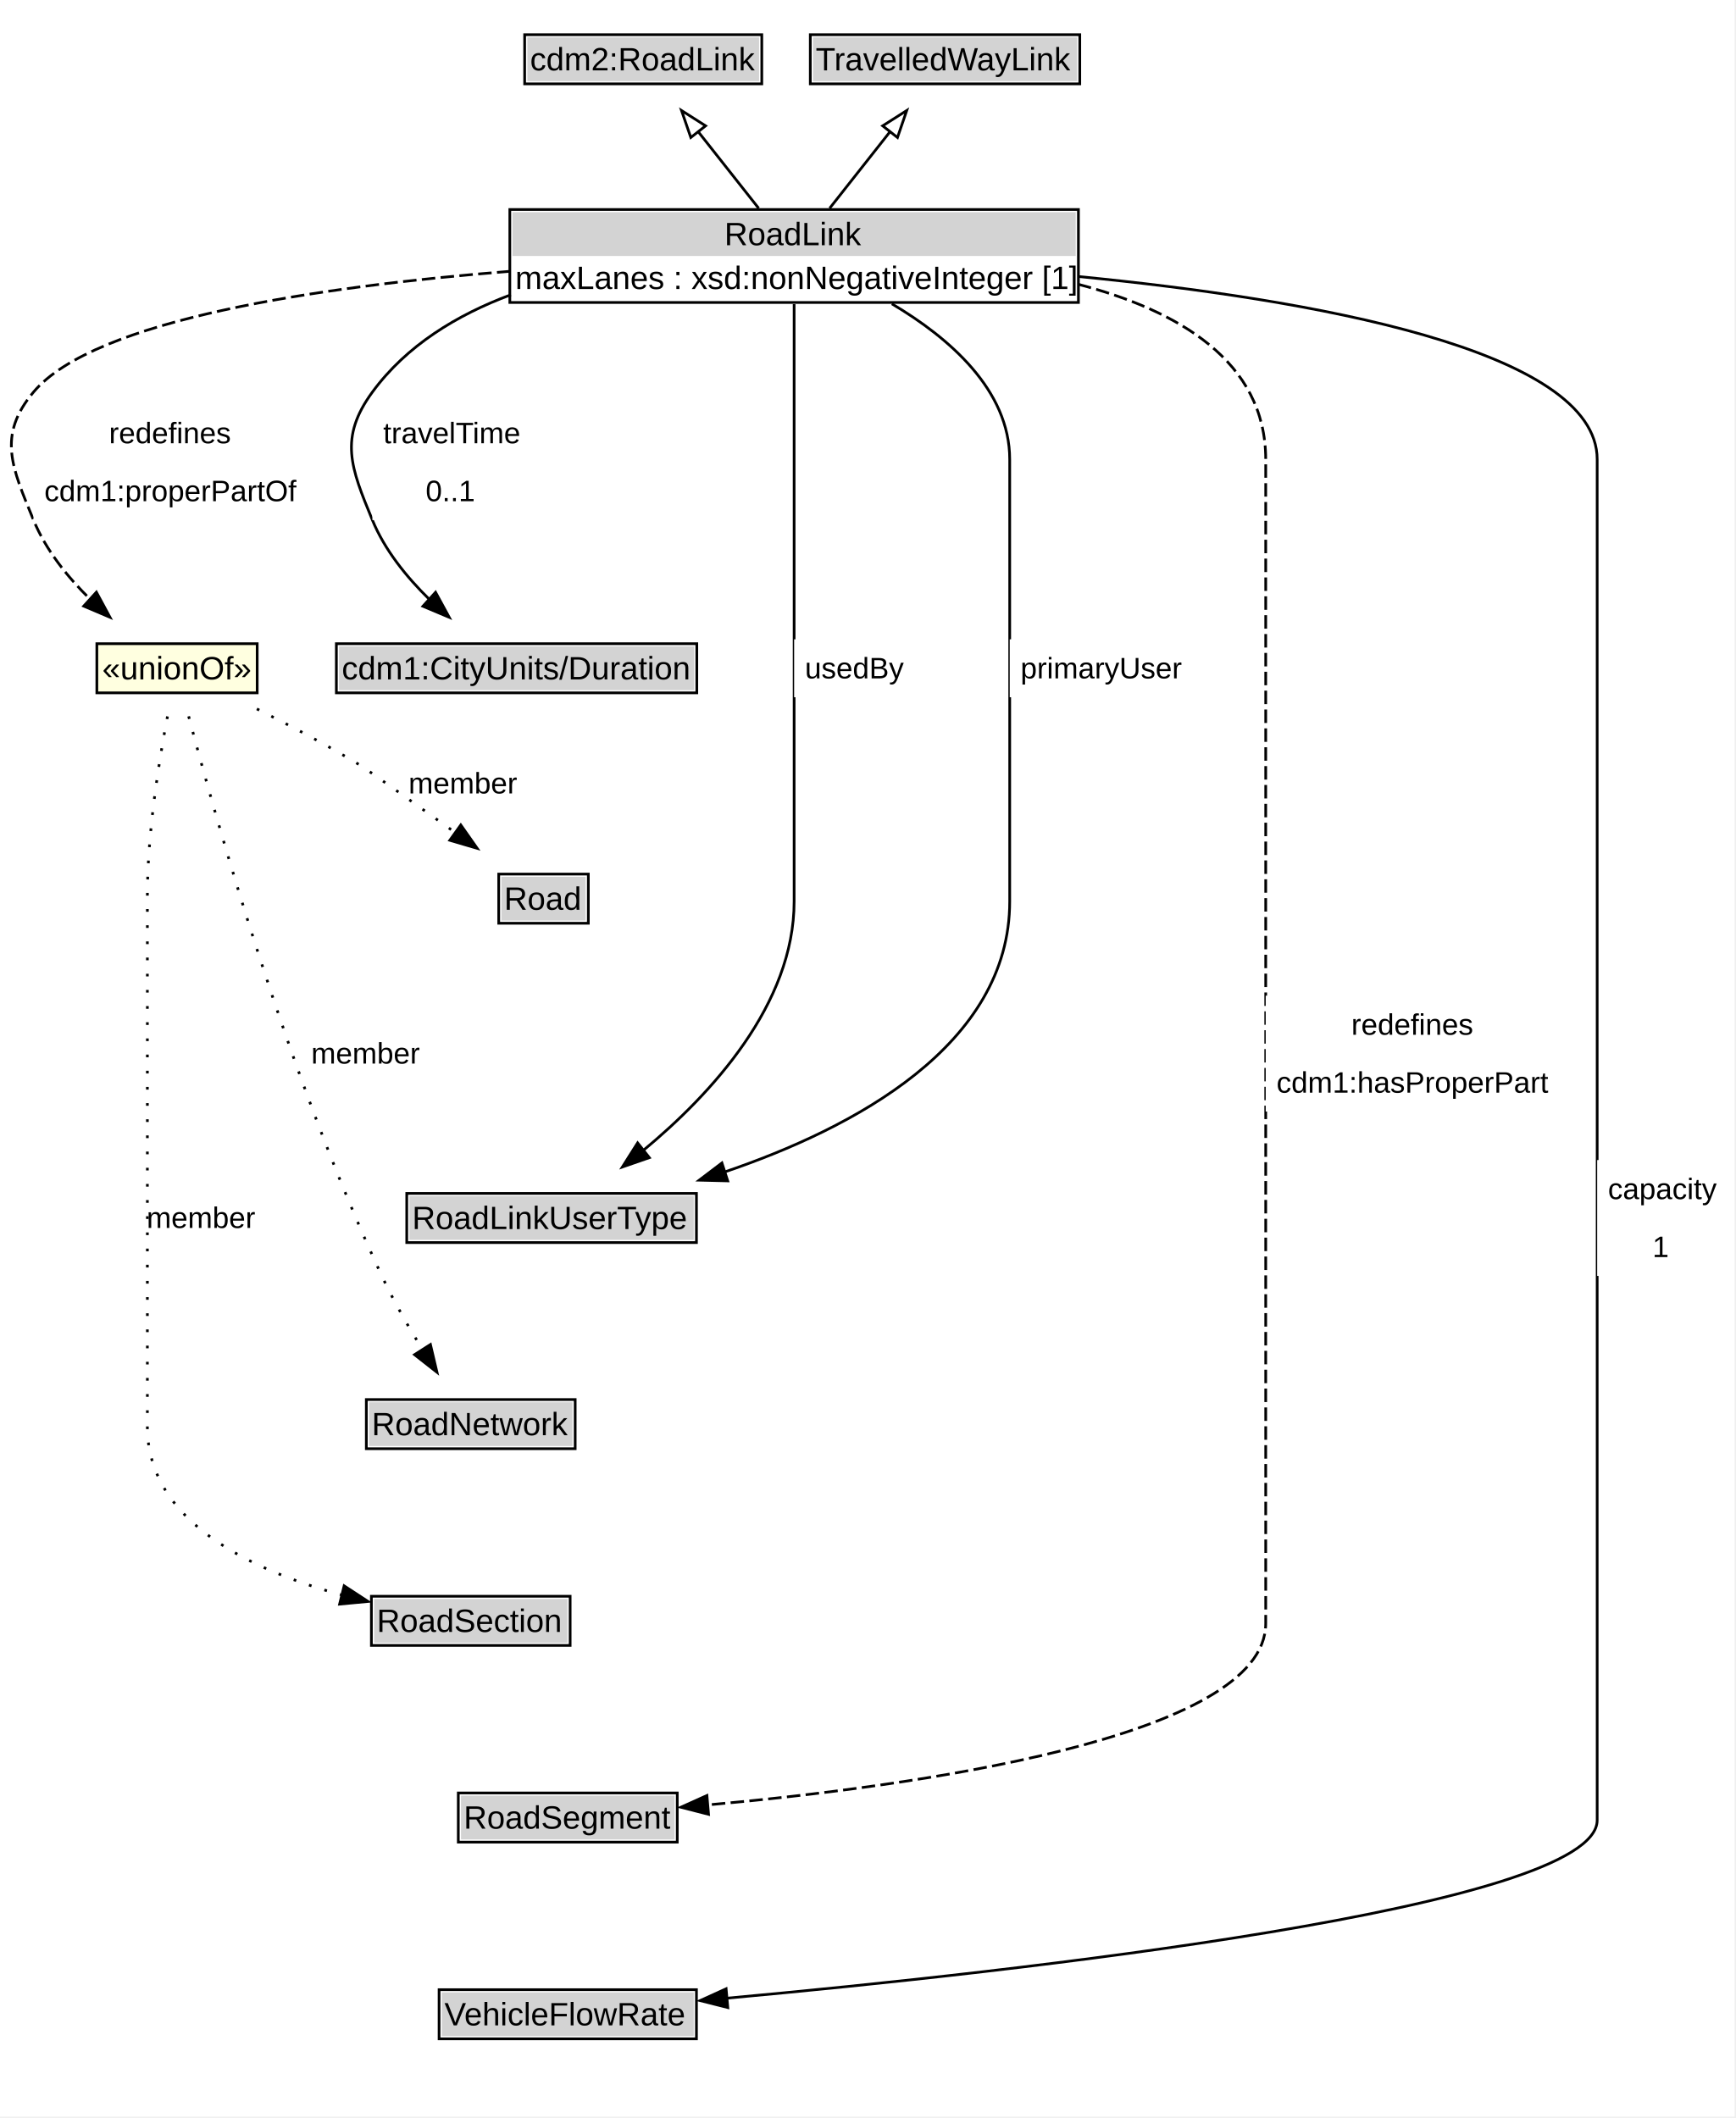
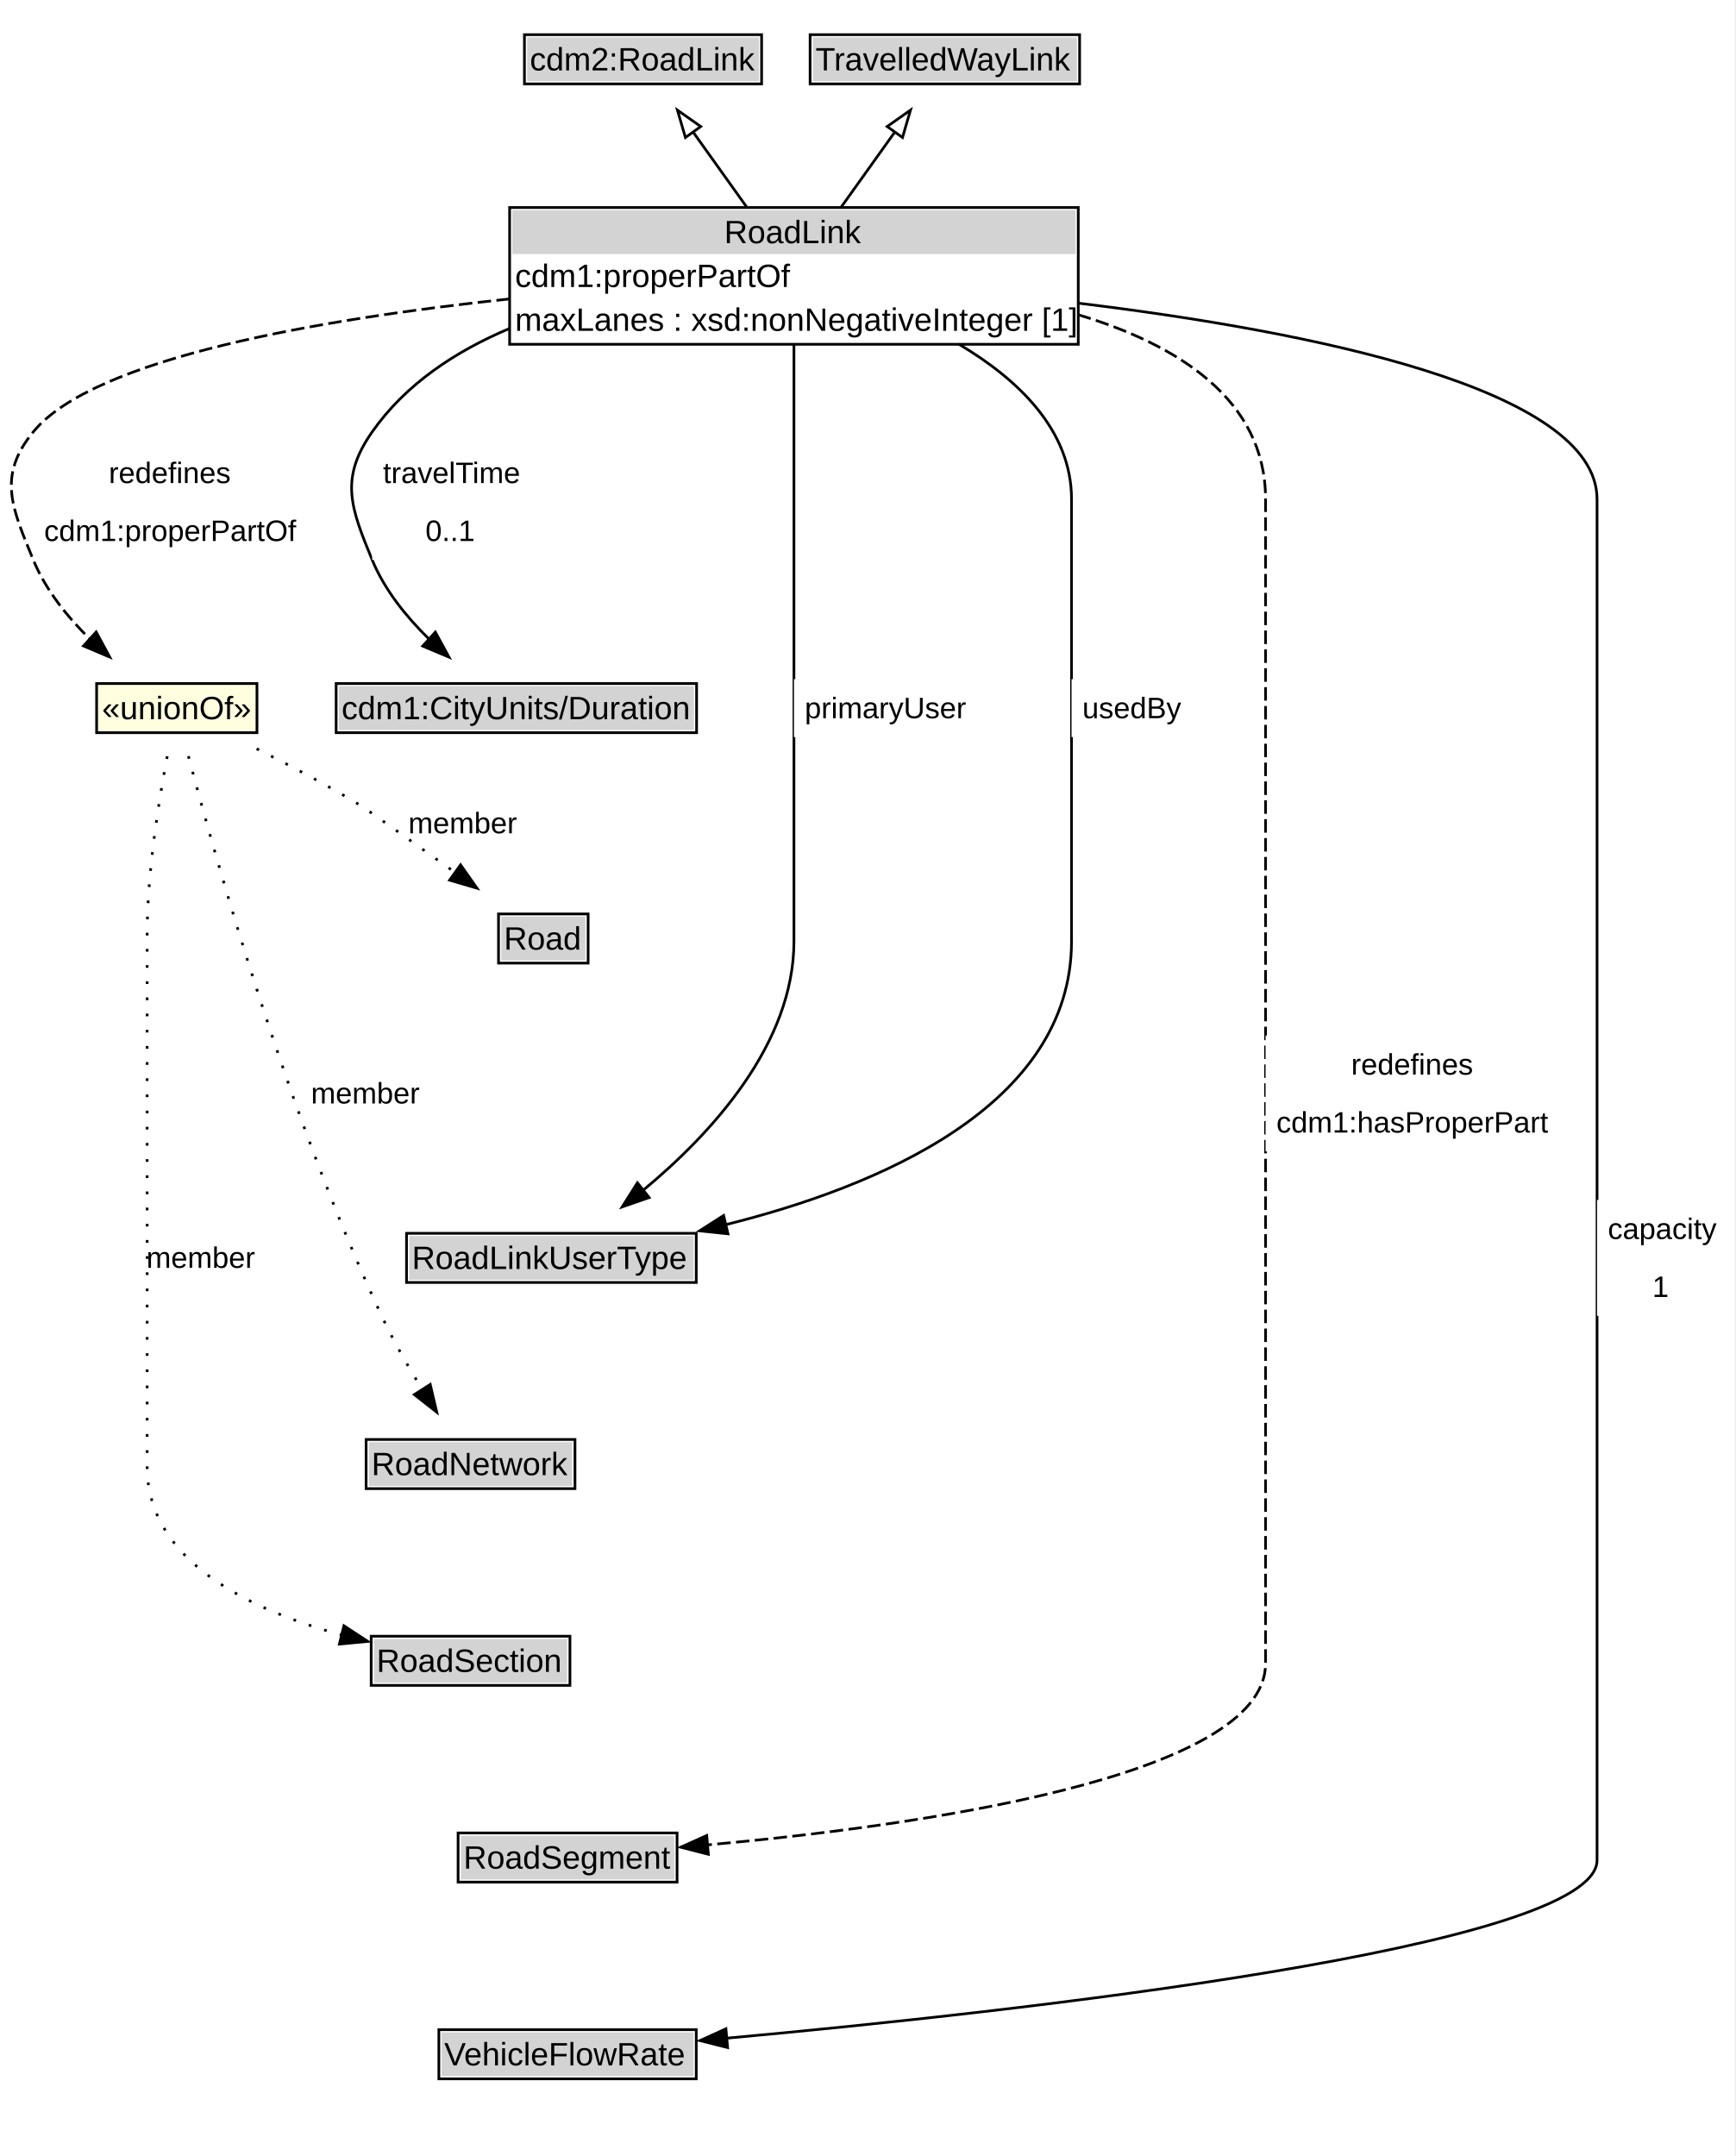
- <svg xmlns="http://www.w3.org/2000/svg" xmlns:xlink="http://www.w3.org/1999/xlink" width="644pt" height="786pt" viewBox="0.00 0.00 644.00 786.00">
-   <g id="graph0" class="graph" transform="scale(1 1) rotate(0) translate(4 781.5)">
-     <polygon fill="white" stroke="none" points="-4,4 -4,-781.5 639.69,-781.5 639.69,4 -4,4" />
+ <svg xmlns="http://www.w3.org/2000/svg" xmlns:xlink="http://www.w3.org/1999/xlink" width="644pt" height="800pt" viewBox="0.00 0.00 644.00 800.00">
+   <g id="graph0" class="graph" transform="scale(1 1) rotate(0) translate(4 796.25)">
+     <polygon fill="white" stroke="none" points="-4,4 -4,-796.25 639.6,-796.25 639.6,4 -4,4" />
    <g id="clust3" class="cluster">
</g>
    <g id="node1" class="node">
      <g id="a_node1">
        <a xlink:href="https://w3id.org/citydata/part2/v1/RoadLink" xlink:title="&lt;TABLE&gt;">
-           <polygon fill="lightgray" stroke="none" points="191.69,-751.38 191.69,-767.62 277.69,-767.62 277.69,-751.38 191.69,-751.38" />
-           <text xml:space="preserve" text-anchor="start" x="192.69" y="-755.38" font-family="Arial" font-size="12.00">cdm2:RoadLink</text>
-           <polygon fill="none" stroke="black" points="190.69,-750.38 190.69,-768.62 278.69,-768.62 278.69,-750.38 190.69,-750.38" />
+           <polygon fill="lightgray" stroke="none" points="191.6,-766.12 191.6,-782.38 277.6,-782.38 277.6,-766.12 191.6,-766.12" />
+           <text xml:space="preserve" text-anchor="start" x="192.6" y="-770.12" font-family="Arial" font-size="12.00">cdm2:RoadLink</text>
+           <polygon fill="none" stroke="black" points="190.6,-765.12 190.6,-783.38 278.6,-783.38 278.6,-765.12 190.6,-765.12" />
        </a>
      </g>
    </g>
    <g id="node2" class="node">
      <g id="a_node2">
        <a xlink:href="../TravelledWayLink" xlink:title="&lt;TABLE&gt;">
-           <polygon fill="lightgray" stroke="none" points="297.69,-751.38 297.69,-767.62 395.69,-767.62 395.69,-751.38 297.69,-751.38" />
-           <text xml:space="preserve" text-anchor="start" x="298.69" y="-755.38" font-family="Arial" font-size="12.00">TravelledWayLink</text>
-           <polygon fill="none" stroke="black" points="296.69,-750.38 296.69,-768.62 396.69,-768.62 396.69,-750.38 296.69,-750.38" />
+           <polygon fill="lightgray" stroke="none" points="297.6,-766.12 297.6,-782.38 395.6,-782.38 395.6,-766.12 297.6,-766.12" />
+           <text xml:space="preserve" text-anchor="start" x="298.6" y="-770.12" font-family="Arial" font-size="12.00">TravelledWayLink</text>
+           <polygon fill="none" stroke="black" points="296.6,-765.12 296.6,-783.38 396.6,-783.38 396.6,-765.12 296.6,-765.12" />
        </a>
      </g>
    </g>
    <g id="node3" class="node">
      <g id="a_node3">
        <a xlink:href="../RoadLink" xlink:title="&lt;TABLE&gt;">
-           <polygon fill="lightgray" stroke="none" points="186.19,-686.5 186.19,-702.75 395.19,-702.75 395.19,-686.5 186.19,-686.5" />
-           <text xml:space="preserve" text-anchor="start" x="264.82" y="-690.5" font-family="Arial" font-size="12.00">RoadLink</text>
-           <text xml:space="preserve" text-anchor="start" x="187.19" y="-674.25" font-family="Arial" font-size="12.00">maxLanes : xsd:nonNegativeInteger [1]</text>
-           <polygon fill="none" stroke="black" points="185.19,-669.25 185.19,-703.75 396.19,-703.75 396.19,-669.25 185.19,-669.25" />
+           <polygon fill="lightgray" stroke="none" points="186.1,-702 186.1,-718.25 395.1,-718.25 395.1,-702 186.1,-702" />
+           <text xml:space="preserve" text-anchor="start" x="264.73" y="-706" font-family="Arial" font-size="12.00">RoadLink</text>
+           <text xml:space="preserve" text-anchor="start" x="187.1" y="-689.75" font-family="Arial" font-size="12.00">cdm1:properPartOf</text>
+           <text xml:space="preserve" text-anchor="start" x="187.1" y="-673.5" font-family="Arial" font-size="12.00">maxLanes : xsd:nonNegativeInteger [1]</text>
+           <polygon fill="none" stroke="black" points="185.1,-668.5 185.1,-719.25 396.1,-719.25 396.1,-668.5 185.1,-668.5" />
        </a>
      </g>
    </g>
    <g id="edge1" class="edge">
-       <path fill="none" stroke="black" d="M277.52,-704.21C270.77,-712.76 262.4,-723.37 254.86,-732.93" />
-       <polygon fill="none" stroke="black" points="252.35,-730.47 248.9,-740.49 257.84,-734.8 252.35,-730.47" />
+       <path fill="none" stroke="black" d="M273.22,-719.21C266.84,-728.14 259.6,-738.27 253.13,-747.33" />
+       <polygon fill="none" stroke="black" points="250.33,-745.23 247.36,-755.4 256.02,-749.3 250.33,-745.23" />
    </g>
    <g id="edge2" class="edge">
-       <path fill="none" stroke="black" d="M303.87,-704.21C310.62,-712.76 318.98,-723.37 326.52,-732.93" />
-       <polygon fill="none" stroke="black" points="323.54,-734.8 332.48,-740.49 329.04,-730.47 323.54,-734.8" />
+       <path fill="none" stroke="black" d="M307.99,-719.21C314.37,-728.14 321.61,-738.27 328.08,-747.33" />
+       <polygon fill="none" stroke="black" points="325.19,-749.3 333.85,-755.4 330.88,-745.23 325.19,-749.3" />
    </g>
    <g id="node5" class="node">
      <g id="a_node5">
        <a xlink:href="https://w3id.org/citydata/part1/v1/CityUnits/Duration" xlink:title="&lt;TABLE&gt;">
-           <polygon fill="lightgray" stroke="none" points="121.82,-525.38 121.82,-541.62 253.57,-541.62 253.57,-525.38 121.82,-525.38" />
-           <text xml:space="preserve" text-anchor="start" x="122.82" y="-529.38" font-family="Arial" font-size="12.00">cdm1:CityUnits/Duration</text>
-           <polygon fill="none" stroke="black" points="120.82,-524.38 120.82,-542.62 254.57,-542.62 254.57,-524.38 120.82,-524.38" />
+           <polygon fill="lightgray" stroke="none" points="121.73,-525.38 121.73,-541.62 253.48,-541.62 253.48,-525.38 121.73,-525.38" />
+           <text xml:space="preserve" text-anchor="start" x="122.73" y="-529.38" font-family="Arial" font-size="12.00">cdm1:CityUnits/Duration</text>
+           <polygon fill="none" stroke="black" points="120.73,-524.38 120.73,-542.62 254.48,-542.62 254.48,-524.38 120.73,-524.38" />
        </a>
      </g>
    </g>
-     <g id="edge17" class="edge">
-       <path fill="none" stroke="black" d="M185.56,-672.11C165.49,-664.63 146.82,-653.24 134.19,-636 121.72,-618.97 126.16,-608.02 134.19,-588.5 138.75,-577.42 146.8,-567.42 155.29,-559.11" />
-       <polygon fill="black" stroke="black" points="157.63,-561.71 162.7,-552.41 152.93,-556.52 157.63,-561.71" />
-       <polygon fill="white" stroke="none" points="134.19,-588.5 134.19,-631.5 191.69,-631.5 191.69,-588.5 134.19,-588.5" />
-       <text xml:space="preserve" text-anchor="start" x="138.19" y="-617" font-family="Arial" font-size="11.00">travelTime</text>
-       <text xml:space="preserve" text-anchor="start" x="153.94" y="-595.5" font-family="Arial" font-size="11.00">0..1</text>
+     <g id="edge19" class="edge">
+       <path fill="none" stroke="black" d="M185.19,-674.42C165.13,-665.99 146.54,-653.76 134.1,-636 121.99,-618.71 126.07,-608.02 134.1,-588.5 138.66,-577.42 146.71,-567.42 155.2,-559.11" />
+       <polygon fill="black" stroke="black" points="157.54,-561.71 162.61,-552.41 152.85,-556.52 157.54,-561.71" />
+       <polygon fill="white" stroke="none" points="134.1,-588.5 134.1,-631.5 191.6,-631.5 191.6,-588.5 134.1,-588.5" />
+       <text xml:space="preserve" text-anchor="start" x="138.1" y="-617" font-family="Arial" font-size="11.00">travelTime</text>
+       <text xml:space="preserve" text-anchor="start" x="153.85" y="-595.5" font-family="Arial" font-size="11.00">0..1</text>
    </g>
    <g id="node7" class="node">
      <g id="a_node7">
        <a xlink:href="../RoadLinkUserType" xlink:title="&lt;TABLE&gt;">
-           <polygon fill="lightgray" stroke="none" points="147.94,-321.38 147.94,-337.62 253.44,-337.62 253.44,-321.38 147.94,-321.38" />
-           <text xml:space="preserve" text-anchor="start" x="148.94" y="-325.38" font-family="Arial" font-size="12.00">RoadLinkUserType</text>
-           <polygon fill="none" stroke="black" points="146.94,-320.38 146.94,-338.62 254.44,-338.62 254.44,-320.38 146.94,-320.38" />
+           <polygon fill="lightgray" stroke="none" points="147.85,-321.38 147.85,-337.62 253.35,-337.62 253.35,-321.38 147.85,-321.38" />
+           <text xml:space="preserve" text-anchor="start" x="148.85" y="-325.38" font-family="Arial" font-size="12.00">RoadLinkUserType</text>
+           <polygon fill="none" stroke="black" points="146.85,-320.38 146.85,-338.62 254.35,-338.62 254.35,-320.38 146.85,-320.38" />
+         </a>
+       </g>
+     </g>
+     <g id="edge12" class="edge">
+       <path fill="none" stroke="black" d="M290.6,-668.51C290.6,-652.23 290.6,-630.33 290.6,-611 290.6,-611 290.6,-611 290.6,-447 290.6,-408.82 259.96,-375.53 234.43,-354.42" />
+       <polygon fill="black" stroke="black" points="236.87,-351.89 226.86,-348.42 232.52,-357.37 236.87,-351.89" />
+       <polygon fill="white" stroke="none" points="290.6,-522.75 290.6,-544.25 357.85,-544.25 357.85,-522.75 290.6,-522.75" />
+       <text xml:space="preserve" text-anchor="start" x="294.6" y="-529.75" font-family="Arial" font-size="11.00">primaryUser</text>
+     </g>
+     <g id="edge17" class="edge">
+       <path fill="none" stroke="black" d="M351.71,-668.59C373.89,-655.45 393.6,-636.58 393.6,-611 393.6,-611 393.6,-611 393.6,-447 393.6,-385.63 321.2,-355.73 265.09,-341.78" />
+       <polygon fill="black" stroke="black" points="266.12,-338.43 255.58,-339.54 264.51,-345.24 266.12,-338.43" />
+       <polygon fill="white" stroke="none" points="393.6,-522.75 393.6,-544.25 437.6,-544.25 437.6,-522.75 393.6,-522.75" />
+       <text xml:space="preserve" text-anchor="start" x="397.6" y="-529.75" font-family="Arial" font-size="11.00">usedBy</text>
+     </g>
+     <g id="node10" class="node">
+       <g id="a_node10">
+         <a xlink:href="../RoadSegment" xlink:title="&lt;TABLE&gt;">
+           <polygon fill="lightgray" stroke="none" points="166.98,-98.88 166.98,-115.12 246.23,-115.12 246.23,-98.88 166.98,-98.88" />
+           <text xml:space="preserve" text-anchor="start" x="167.98" y="-102.88" font-family="Arial" font-size="12.00">RoadSegment</text>
+           <polygon fill="none" stroke="black" points="165.98,-97.88 165.98,-116.12 247.23,-116.12 247.23,-97.88 165.98,-97.88" />
        </a>
      </g>
    </g>
    <g id="edge11" class="edge">
-       <path fill="none" stroke="black" d="M290.69,-668.63C290.69,-653.53 290.69,-630.79 290.69,-611 290.69,-611 290.69,-611 290.69,-447 290.69,-408.82 260.05,-375.53 234.52,-354.42" />
-       <polygon fill="black" stroke="black" points="236.96,-351.89 226.95,-348.42 232.61,-357.37 236.96,-351.89" />
-       <polygon fill="white" stroke="none" points="290.69,-522.75 290.69,-544.25 334.69,-544.25 334.69,-522.75 290.69,-522.75" />
-       <text xml:space="preserve" text-anchor="start" x="294.69" y="-529.75" font-family="Arial" font-size="11.00">usedBy</text>
-     </g>
-     <g id="edge18" class="edge">
-       <path fill="none" stroke="black" d="M326.95,-668.75C348.12,-656.22 370.69,-636.81 370.69,-611 370.69,-611 370.69,-611 370.69,-447 370.69,-393.61 312.94,-362.88 264.75,-346.53" />
-       <polygon fill="black" stroke="black" points="266.05,-343.27 255.46,-343.53 263.9,-349.93 266.05,-343.27" />
-       <polygon fill="white" stroke="none" points="370.69,-522.75 370.69,-544.25 437.94,-544.25 437.94,-522.75 370.69,-522.75" />
-       <text xml:space="preserve" text-anchor="start" x="374.69" y="-529.75" font-family="Arial" font-size="11.00">primaryUser</text>
-     </g>
-     <g id="node10" class="node">
-       <g id="a_node10">
-         <a xlink:href="../RoadSegment" xlink:title="&lt;TABLE&gt;">
-           <polygon fill="lightgray" stroke="none" points="167.07,-98.88 167.07,-115.12 246.32,-115.12 246.32,-98.88 167.07,-98.88" />
-           <text xml:space="preserve" text-anchor="start" x="168.07" y="-102.88" font-family="Arial" font-size="12.00">RoadSegment</text>
-           <polygon fill="none" stroke="black" points="166.07,-97.88 166.07,-116.12 247.32,-116.12 247.32,-97.88 166.07,-97.88" />
-         </a>
-       </g>
-     </g>
-     <g id="edge12" class="edge">
-       <path fill="none" stroke="black" stroke-dasharray="5,2" d="M396.03,-676.02C433.09,-666.36 465.69,-647.49 465.69,-611 465.69,-611 465.69,-611 465.69,-179 465.69,-136.43 333.89,-118.46 258.33,-111.66" />
-       <polygon fill="black" stroke="black" points="258.93,-108.2 248.67,-110.83 258.33,-115.18 258.93,-108.2" />
-       <polygon fill="white" stroke="none" points="465.69,-369 465.69,-412 573.44,-412 573.44,-369 465.69,-369" />
-       <text xml:space="preserve" text-anchor="start" x="497.44" y="-397.5" font-family="Arial" font-size="11.00">redefines</text>
-       <text xml:space="preserve" text-anchor="start" x="469.69" y="-376" font-family="Arial" font-size="11.00">cdm1:hasProperPart</text>
+       <path fill="none" stroke="black" stroke-dasharray="5,2" d="M395.94,-679.51C433,-668.39 465.6,-648.06 465.6,-611 465.6,-611 465.6,-611 465.6,-179 465.6,-136.43 333.8,-118.46 258.24,-111.66" />
+       <polygon fill="black" stroke="black" points="258.84,-108.2 248.58,-110.83 258.24,-115.18 258.84,-108.2" />
+       <polygon fill="white" stroke="none" points="465.6,-369 465.6,-412 573.35,-412 573.35,-369 465.6,-369" />
+       <text xml:space="preserve" text-anchor="start" x="497.35" y="-397.5" font-family="Arial" font-size="11.00">redefines</text>
+       <text xml:space="preserve" text-anchor="start" x="469.6" y="-376" font-family="Arial" font-size="11.00">cdm1:hasProperPart</text>
    </g>
    <g id="node11" class="node">
      <g id="a_node11">
        <a xlink:href="../VehicleFlowRate" xlink:title="&lt;TABLE&gt;">
-           <polygon fill="lightgray" stroke="none" points="159.94,-25.88 159.94,-42.12 253.44,-42.12 253.44,-25.88 159.94,-25.88" />
-           <text xml:space="preserve" text-anchor="start" x="160.94" y="-29.88" font-family="Arial" font-size="12.00">VehicleFlowRate</text>
-           <polygon fill="none" stroke="black" points="158.94,-24.88 158.94,-43.12 254.44,-43.12 254.44,-24.88 158.94,-24.88" />
+           <polygon fill="lightgray" stroke="none" points="159.85,-25.88 159.85,-42.12 253.35,-42.12 253.35,-25.88 159.85,-25.88" />
+           <text xml:space="preserve" text-anchor="start" x="160.85" y="-29.88" font-family="Arial" font-size="12.00">VehicleFlowRate</text>
+           <polygon fill="none" stroke="black" points="158.85,-24.88 158.85,-43.12 254.35,-43.12 254.35,-24.88 158.85,-24.88" />
        </a>
      </g>
    </g>
-     <g id="edge19" class="edge">
-       <path fill="none" stroke="black" d="M396.18,-678.88C481.9,-670.5 588.69,-651.86 588.69,-611 588.69,-611 588.69,-611 588.69,-106 588.69,-73.54 372.73,-49.75 265.57,-39.95" />
-       <polygon fill="black" stroke="black" points="266.08,-36.48 255.81,-39.07 265.45,-43.45 266.08,-36.48" />
-       <polygon fill="white" stroke="none" points="588.69,-308 588.69,-351 635.69,-351 635.69,-308 588.69,-308" />
-       <text xml:space="preserve" text-anchor="start" x="592.69" y="-336.5" font-family="Arial" font-size="11.00">capacity</text>
-       <text xml:space="preserve" text-anchor="start" x="609.19" y="-315" font-family="Arial" font-size="11.00">1</text>
+     <g id="edge18" class="edge">
+       <path fill="none" stroke="black" d="M396.09,-683.76C481.81,-673.34 588.6,-652.11 588.6,-611 588.6,-611 588.6,-611 588.6,-106 588.6,-73.54 372.64,-49.75 265.48,-39.95" />
+       <polygon fill="black" stroke="black" points="265.99,-36.48 255.72,-39.07 265.36,-43.45 265.99,-36.48" />
+       <polygon fill="white" stroke="none" points="588.6,-308 588.6,-351 635.6,-351 635.6,-308 588.6,-308" />
+       <text xml:space="preserve" text-anchor="start" x="592.6" y="-336.5" font-family="Arial" font-size="11.00">capacity</text>
+       <text xml:space="preserve" text-anchor="start" x="609.1" y="-315" font-family="Arial" font-size="11.00">1</text>
    </g>
    <g id="node12" class="node">
-       <polygon fill="lightyellow" stroke="none" points="31.94,-524.38 31.94,-542.62 91.44,-542.62 91.44,-524.38 31.94,-524.38" />
-       <text xml:space="preserve" text-anchor="start" x="33.94" y="-529.38" font-family="Arial" font-size="12.00">«unionOf»</text>
-       <polygon fill="none" stroke="black" points="31.94,-524.38 31.94,-542.62 91.44,-542.62 91.44,-524.38 31.94,-524.38" />
+       <polygon fill="lightyellow" stroke="none" points="31.85,-524.38 31.85,-542.62 91.35,-542.62 91.35,-524.38 31.85,-524.38" />
+       <text xml:space="preserve" text-anchor="start" x="33.85" y="-529.38" font-family="Arial" font-size="12.00">«unionOf»</text>
+       <polygon fill="none" stroke="black" points="31.85,-524.38 31.85,-542.62 91.35,-542.62 91.35,-524.38 31.85,-524.38" />
    </g>
    <g id="edge16" class="edge">
-       <path fill="none" stroke="black" stroke-dasharray="5,2" d="M185.4,-680.83C114.92,-675.23 31.08,-662.95 8.44,-636 -5.13,-619.83 0.43,-608.03 8.44,-588.5 12.98,-577.45 20.99,-567.44 29.44,-559.13" />
-       <polygon fill="black" stroke="black" points="31.77,-561.75 36.81,-552.43 27.06,-556.57 31.77,-561.75" />
-       <polygon fill="white" stroke="none" points="8.44,-588.5 8.44,-631.5 108.69,-631.5 108.69,-588.5 8.44,-588.5" />
-       <text xml:space="preserve" text-anchor="start" x="36.44" y="-617" font-family="Arial" font-size="11.00">redefines</text>
-       <text xml:space="preserve" text-anchor="start" x="12.44" y="-595.5" font-family="Arial" font-size="11.00">cdm1:properPartOf</text>
+       <path fill="none" stroke="black" stroke-dasharray="5,2" d="M185.17,-685.34C114.62,-677.86 30.76,-663.37 8.35,-636 -5.02,-619.66 0.34,-608.03 8.35,-588.5 12.89,-577.45 20.9,-567.44 29.35,-559.13" />
+       <polygon fill="black" stroke="black" points="31.68,-561.75 36.72,-552.43 26.97,-556.57 31.68,-561.75" />
+       <polygon fill="white" stroke="none" points="8.35,-588.5 8.35,-631.5 108.6,-631.5 108.6,-588.5 8.35,-588.5" />
+       <text xml:space="preserve" text-anchor="start" x="36.35" y="-617" font-family="Arial" font-size="11.00">redefines</text>
+       <text xml:space="preserve" text-anchor="start" x="12.35" y="-595.5" font-family="Arial" font-size="11.00">cdm1:properPartOf</text>
    </g>
    <g id="node6" class="node">
      <g id="a_node6">
        <a xlink:href="../Road" xlink:title="&lt;TABLE&gt;">
-           <polygon fill="lightgray" stroke="none" points="182.07,-439.88 182.07,-456.12 213.32,-456.12 213.32,-439.88 182.07,-439.88" />
-           <text xml:space="preserve" text-anchor="start" x="183.07" y="-443.88" font-family="Arial" font-size="12.00">Road</text>
-           <polygon fill="none" stroke="black" points="181.07,-438.88 181.07,-457.12 214.32,-457.12 214.32,-438.88 181.07,-438.88" />
+           <polygon fill="lightgray" stroke="none" points="181.98,-439.88 181.98,-456.12 213.23,-456.12 213.23,-439.88 181.98,-439.88" />
+           <text xml:space="preserve" text-anchor="start" x="182.98" y="-443.88" font-family="Arial" font-size="12.00">Road</text>
+           <polygon fill="none" stroke="black" points="180.98,-438.88 180.98,-457.12 214.23,-457.12 214.23,-438.88 180.98,-438.88" />
        </a>
      </g>
    </g>
    <g id="node8" class="node">
      <g id="a_node8">
        <a xlink:href="../RoadNetwork" xlink:title="&lt;TABLE&gt;">
-           <polygon fill="lightgray" stroke="none" points="132.94,-244.88 132.94,-261.12 208.44,-261.12 208.44,-244.88 132.94,-244.88" />
-           <text xml:space="preserve" text-anchor="start" x="133.94" y="-248.88" font-family="Arial" font-size="12.00">RoadNetwork</text>
-           <polygon fill="none" stroke="black" points="131.94,-243.88 131.94,-262.12 209.44,-262.12 209.44,-243.88 131.94,-243.88" />
+           <polygon fill="lightgray" stroke="none" points="132.85,-244.88 132.85,-261.12 208.35,-261.12 208.35,-244.88 132.85,-244.88" />
+           <text xml:space="preserve" text-anchor="start" x="133.85" y="-248.88" font-family="Arial" font-size="12.00">RoadNetwork</text>
+           <polygon fill="none" stroke="black" points="131.85,-243.88 131.85,-262.12 209.35,-262.12 209.35,-243.88 131.85,-243.88" />
        </a>
      </g>
    </g>
    <g id="node9" class="node">
      <g id="a_node9">
        <a xlink:href="../RoadSection" xlink:title="&lt;TABLE&gt;">
-           <polygon fill="lightgray" stroke="none" points="134.82,-171.88 134.82,-188.12 206.57,-188.12 206.57,-171.88 134.82,-171.88" />
-           <text xml:space="preserve" text-anchor="start" x="135.82" y="-175.88" font-family="Arial" font-size="12.00">RoadSection</text>
-           <polygon fill="none" stroke="black" points="133.82,-170.88 133.82,-189.12 207.57,-189.12 207.57,-170.88 133.82,-170.88" />
+           <polygon fill="lightgray" stroke="none" points="134.73,-171.88 134.73,-188.12 206.48,-188.12 206.48,-171.88 134.73,-171.88" />
+           <text xml:space="preserve" text-anchor="start" x="135.73" y="-175.88" font-family="Arial" font-size="12.00">RoadSection</text>
+           <polygon fill="none" stroke="black" points="133.73,-170.88 133.73,-189.12 207.48,-189.12 207.48,-170.88 133.73,-170.88" />
        </a>
      </g>
    </g>
    <g id="edge13" class="edge">
-       <path fill="none" stroke="black" stroke-dasharray="1,5" d="M91.32,-518.42C103.43,-512.36 117.45,-504.96 129.69,-497.5 131.68,-496.29 148.74,-484.12 165.28,-472.27" />
-       <polygon fill="black" stroke="black" points="166.99,-475.35 173.08,-466.68 162.91,-469.66 166.99,-475.35" />
-       <text xml:space="preserve" text-anchor="middle" x="167.76" y="-487.05" font-family="Arial" font-size="11.00">member</text>
+       <path fill="none" stroke="black" stroke-dasharray="1,5" d="M91.23,-518.42C103.34,-512.36 117.36,-504.96 129.6,-497.5 131.59,-496.29 148.65,-484.12 165.19,-472.27" />
+       <polygon fill="black" stroke="black" points="166.9,-475.35 172.99,-466.68 162.82,-469.66 166.9,-475.35" />
+       <text xml:space="preserve" text-anchor="middle" x="167.67" y="-487.05" font-family="Arial" font-size="11.00">member</text>
    </g>
    <g id="edge14" class="edge">
-       <path fill="none" stroke="black" stroke-dasharray="1,5" d="M66.01,-515.67C76.05,-477.64 102.83,-382.55 137.69,-308 142.04,-298.7 147.61,-289 152.93,-280.42" />
-       <polygon fill="black" stroke="black" points="155.73,-282.55 158.16,-272.24 149.83,-278.78 155.73,-282.55" />
-       <text xml:space="preserve" text-anchor="middle" x="131.64" y="-386.8" font-family="Arial" font-size="11.00">member</text>
+       <path fill="none" stroke="black" stroke-dasharray="1,5" d="M65.92,-515.67C75.96,-477.64 102.74,-382.55 137.6,-308 141.95,-298.7 147.52,-289 152.84,-280.42" />
+       <polygon fill="black" stroke="black" points="155.64,-282.55 158.07,-272.24 149.74,-278.78 155.64,-282.55" />
+       <text xml:space="preserve" text-anchor="middle" x="131.55" y="-386.8" font-family="Arial" font-size="11.00">member</text>
    </g>
    <g id="edge15" class="edge">
-       <path fill="none" stroke="black" stroke-dasharray="1,5" d="M58.15,-515.63C54.94,-498.83 50.69,-472.25 50.69,-449 50.69,-449 50.69,-449 50.69,-252 50.69,-216.77 89.48,-198.65 122.95,-189.57" />
-       <polygon fill="black" stroke="black" points="123.7,-192.99 132.57,-187.19 122.02,-186.2 123.7,-192.99" />
-       <text xml:space="preserve" text-anchor="middle" x="70.57" y="-325.8" font-family="Arial" font-size="11.00">member</text>
+       <path fill="none" stroke="black" stroke-dasharray="1,5" d="M58.06,-515.63C54.85,-498.83 50.6,-472.25 50.6,-449 50.6,-449 50.6,-449 50.6,-252 50.6,-216.77 89.39,-198.65 122.86,-189.57" />
+       <polygon fill="black" stroke="black" points="123.61,-192.99 132.48,-187.19 121.93,-186.2 123.61,-192.99" />
+       <text xml:space="preserve" text-anchor="middle" x="70.48" y="-325.8" font-family="Arial" font-size="11.00">member</text>
    </g>
  </g>
</svg>
